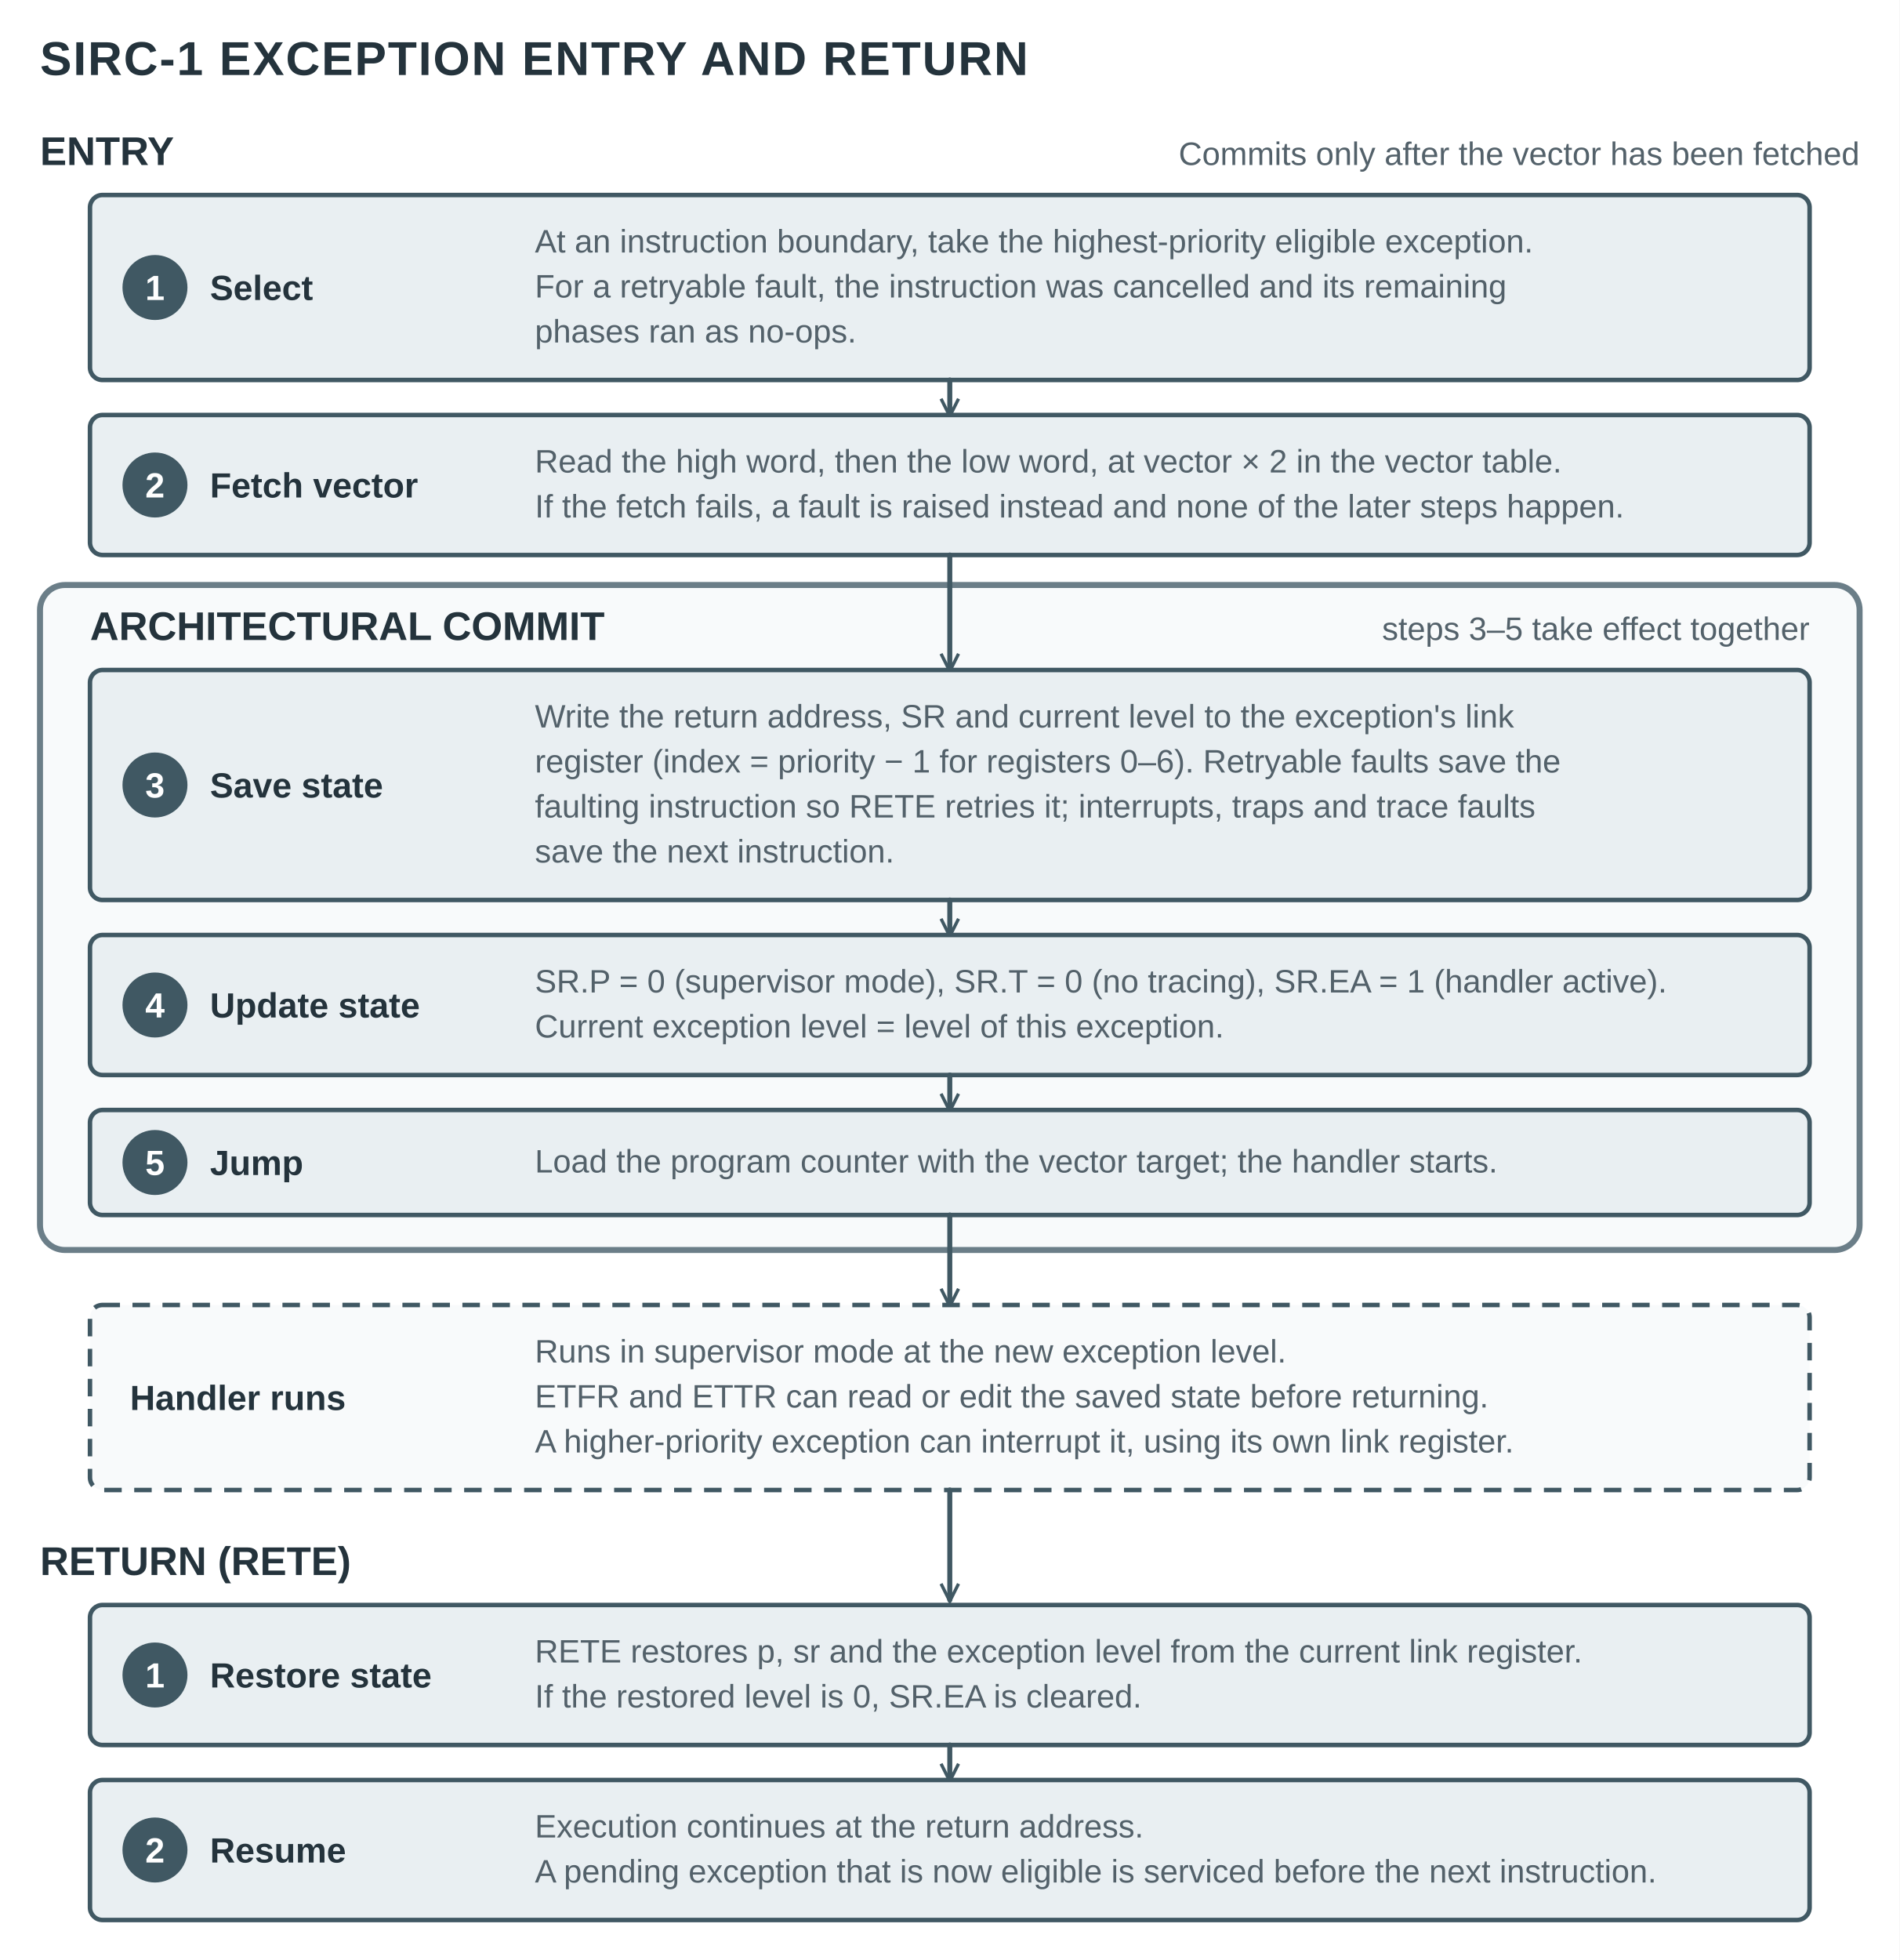
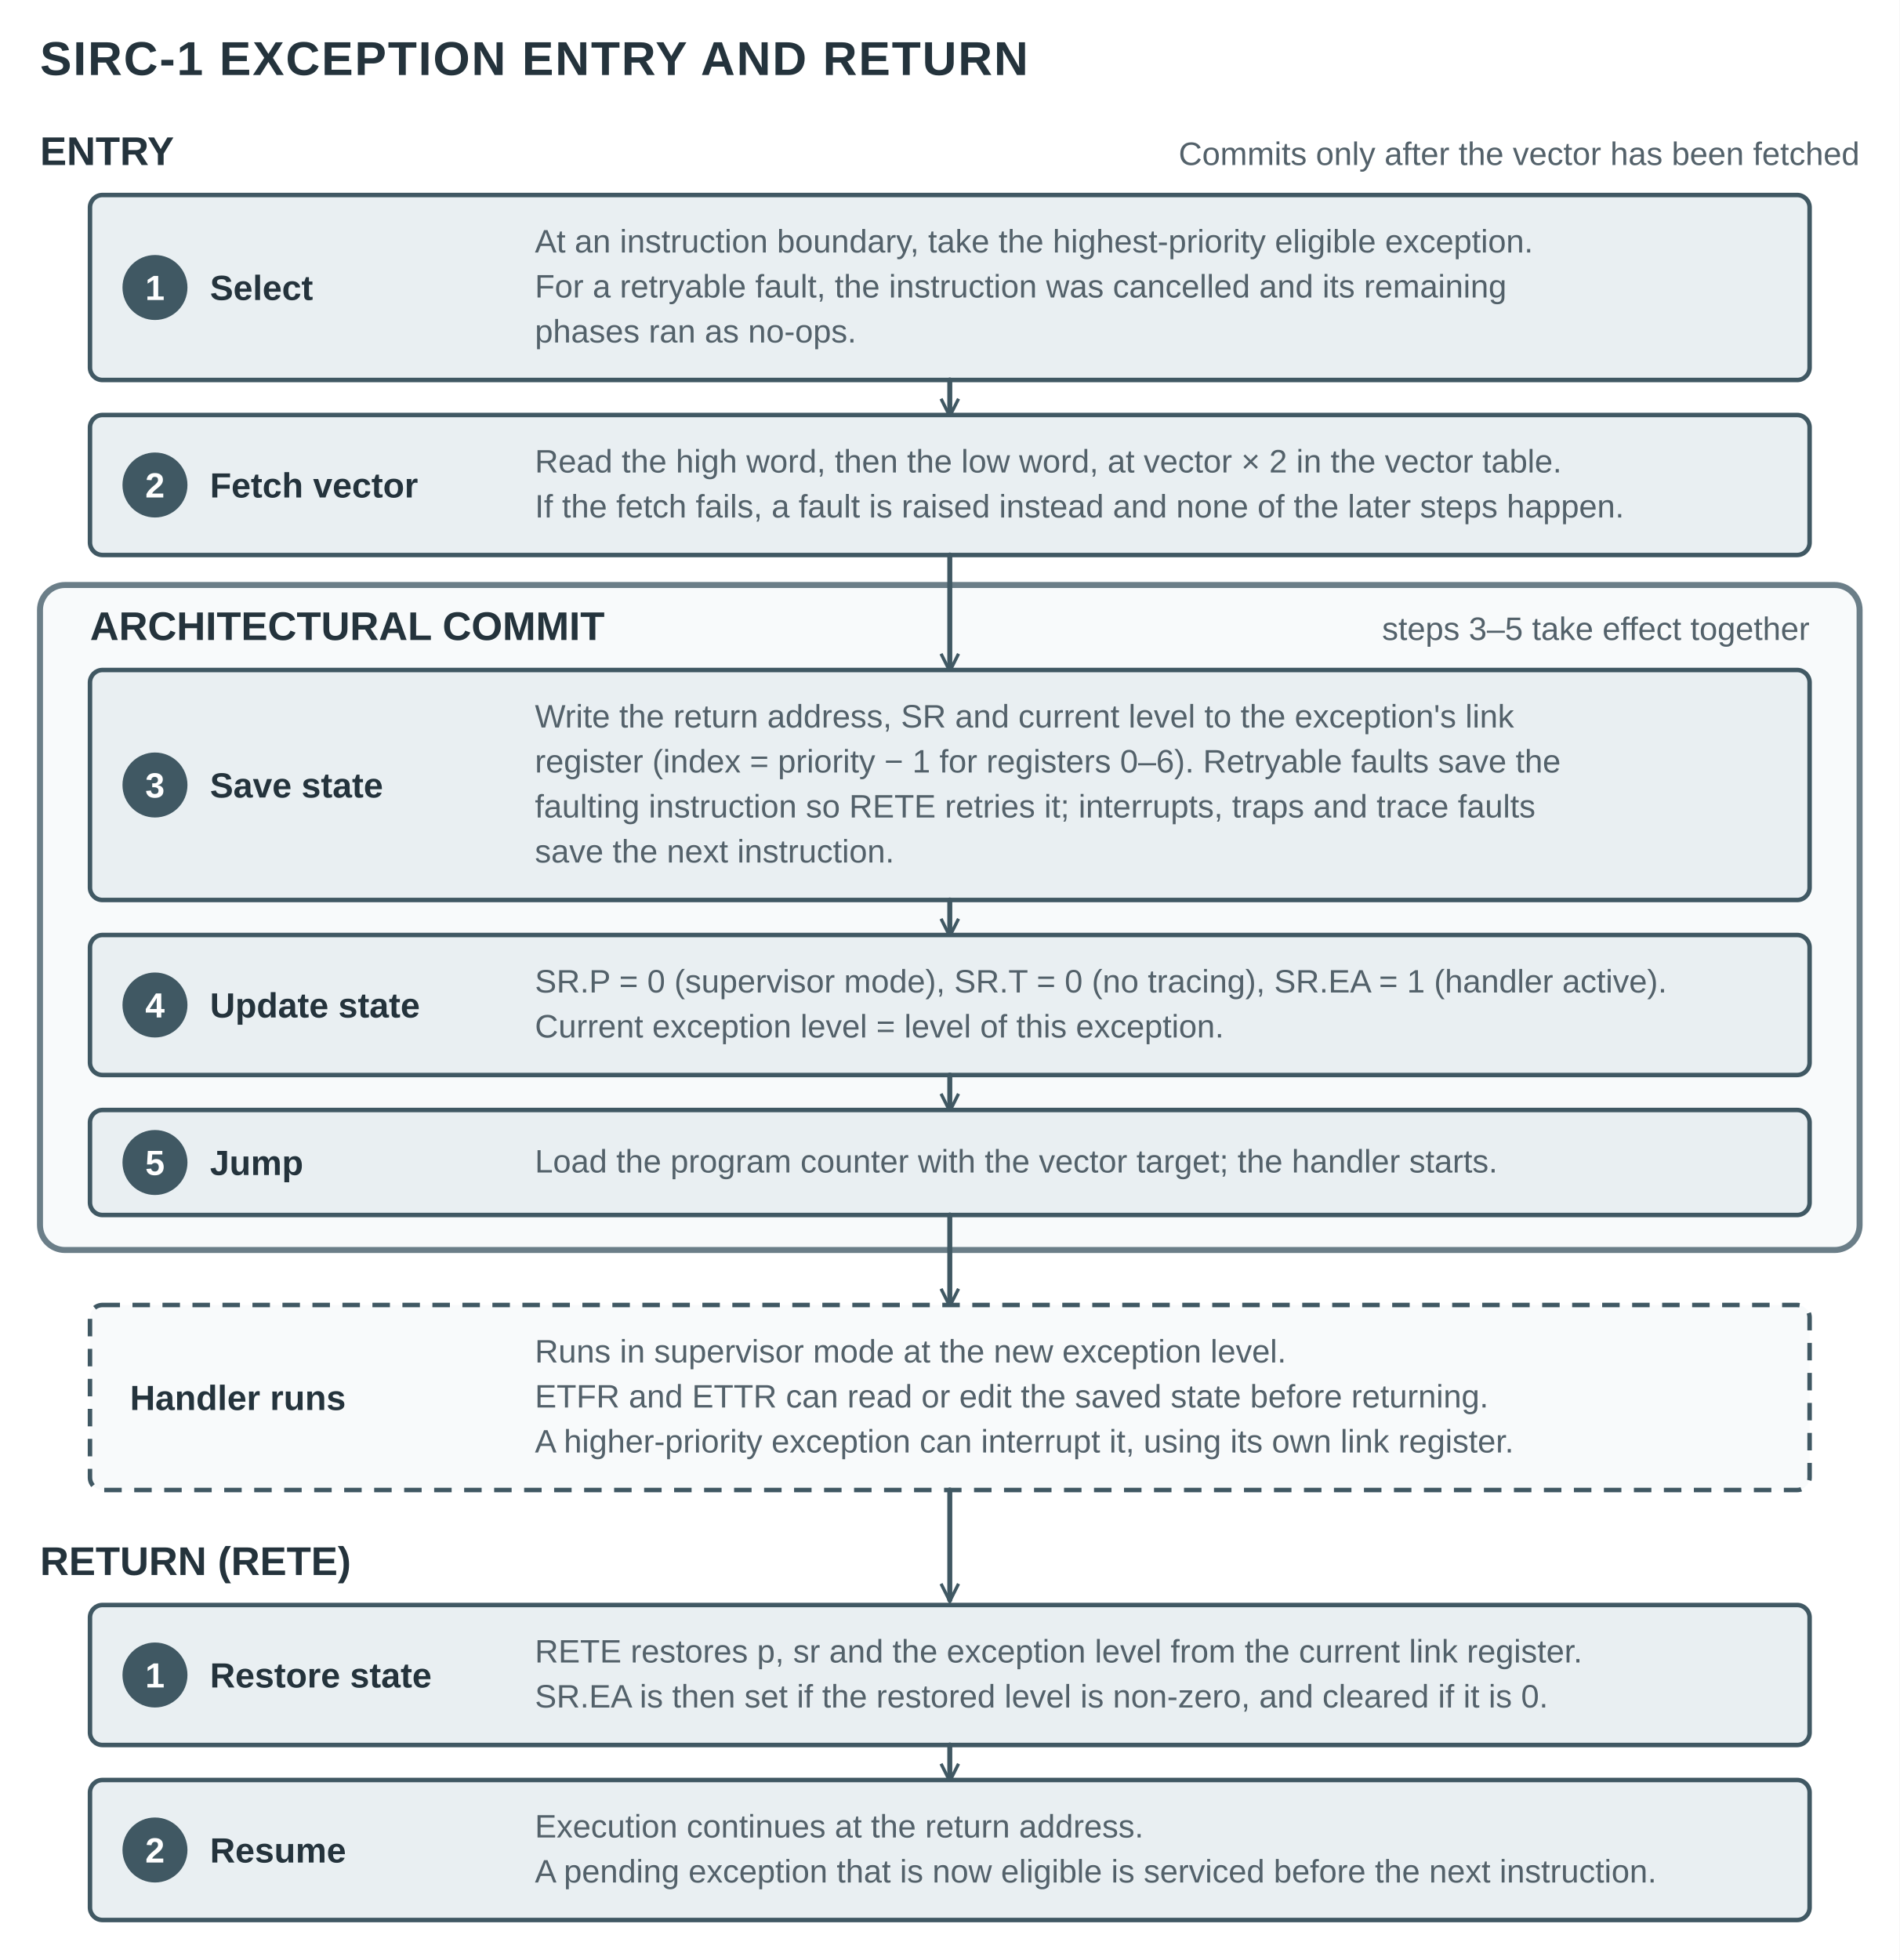
<svg xmlns="http://www.w3.org/2000/svg" width="760" height="784" viewBox="0 0 760 784">
  <defs>
    <style>
      .ink { fill: #24333c; font-family: 'Liberation Sans', Arial, sans-serif; }
      .heading { font-size: 19px; font-weight: 700; letter-spacing: .6px; }
      .subhead { font-size: 16px; font-weight: 700; }
      .label { font-size: 14px; font-weight: 700; }
      .detail { font-size: 13px; fill: #53616a; }
      .badge { font-size: 14px; font-weight: 700; fill: #fff; font-family: 'Liberation Sans', Arial, sans-serif; }
      .functional { fill: #e9eff2; stroke: #405863; stroke-width: 1.8; rx: 5; }
      .handler { fill: #f8fafb; stroke: #405863; stroke-width: 1.8; stroke-dasharray: 7 5; rx: 5; }
      .wire { fill: none; stroke: #405863; stroke-width: 2; stroke-linecap: round; stroke-linejoin: round; }
    </style>
    <marker id="arrow" markerWidth="9" markerHeight="9" refX="7.5" refY="4.5" orient="auto-start-reverse" markerUnits="userSpaceOnUse">
      <path d="M1,1 L8,4.5 L1,8" fill="none" stroke="#405863" stroke-width="1.3" />
    </marker>
  </defs>
  <rect x="0" y="0" width="760" height="784" fill="#fff" />
  <text class="ink heading" x="16" y="30">SIRC-1 EXCEPTION ENTRY AND RETURN</text>
  <text class="ink subhead" x="16" y="66">ENTRY</text>
  <text class="ink detail" x="744" y="66" text-anchor="end">Commits only after the vector has been fetched</text>
  <rect class="functional" x="36" y="78" width="688" height="74" />
  <circle cx="62" cy="115.0" r="13" fill="#405863" />
  <text class="badge" x="62" y="120.0" text-anchor="middle">1</text>
  <text class="ink label" x="84" y="120.0">Select</text>
  <text class="ink detail" x="214" y="101">At an instruction boundary, take the highest-priority eligible exception.</text>
  <text class="ink detail" x="214" y="119">For a retryable fault, the instruction was cancelled and its remaining</text>
  <text class="ink detail" x="214" y="137">phases ran as no-ops.</text>
  <path class="wire" d="M380 152 V166" marker-end="url(#arrow)" />
  <rect class="functional" x="36" y="166" width="688" height="56" />
  <circle cx="62" cy="194.0" r="13" fill="#405863" />
  <text class="badge" x="62" y="199.0" text-anchor="middle">2</text>
  <text class="ink label" x="84" y="199.0">Fetch vector</text>
  <text class="ink detail" x="214" y="189">Read the high word, then the low word, at vector × 2 in the vector table.</text>
  <text class="ink detail" x="214" y="207">If the fetch fails, a fault is raised instead and none of the later steps happen.</text>
  <rect x="16" y="234" width="728" height="266" rx="10" fill="#f8fafb" stroke="#6b7e88" stroke-width="2.4" />
  <text class="ink subhead" x="36" y="256">ARCHITECTURAL COMMIT</text>
  <text class="ink detail" x="724" y="256" text-anchor="end">steps 3–5 take effect together</text>
  <path class="wire" d="M380 222 V268" marker-end="url(#arrow)" />
  <rect class="functional" x="36" y="268" width="688" height="92" />
  <circle cx="62" cy="314.0" r="13" fill="#405863" />
  <text class="badge" x="62" y="319.0" text-anchor="middle">3</text>
  <text class="ink label" x="84" y="319.0">Save state</text>
  <text class="ink detail" x="214" y="291">Write the return address, SR and current level to the exception's link</text>
  <text class="ink detail" x="214" y="309">register (index = priority − 1 for registers 0–6). Retryable faults save the</text>
  <text class="ink detail" x="214" y="327">faulting instruction so RETE retries it; interrupts, traps and trace faults</text>
  <text class="ink detail" x="214" y="345">save the next instruction.</text>
  <path class="wire" d="M380 360 V374" marker-end="url(#arrow)" />
  <rect class="functional" x="36" y="374" width="688" height="56" />
  <circle cx="62" cy="402.0" r="13" fill="#405863" />
  <text class="badge" x="62" y="407.0" text-anchor="middle">4</text>
  <text class="ink label" x="84" y="407.0">Update state</text>
  <text class="ink detail" x="214" y="397">SR.P = 0 (supervisor mode), SR.T = 0 (no tracing), SR.EA = 1 (handler active).</text>
  <text class="ink detail" x="214" y="415">Current exception level = level of this exception.</text>
  <path class="wire" d="M380 430 V444" marker-end="url(#arrow)" />
  <rect class="functional" x="36" y="444" width="688" height="42" />
  <circle cx="62" cy="465.0" r="13" fill="#405863" />
  <text class="badge" x="62" y="470.0" text-anchor="middle">5</text>
  <text class="ink label" x="84" y="470.0">Jump</text>
  <text class="ink detail" x="214" y="469">Load the program counter with the vector target; the handler starts.</text>
  <path class="wire" d="M380 486 V522" marker-end="url(#arrow)" />
  <rect class="handler" x="36" y="522" width="688" height="74" />
  <text class="ink label" x="52" y="564.0">Handler runs</text>
  <text class="ink detail" x="214" y="545">Runs in supervisor mode at the new exception level.</text>
  <text class="ink detail" x="214" y="563">ETFR and ETTR can read or edit the saved state before returning.</text>
  <text class="ink detail" x="214" y="581">A higher-priority exception can interrupt it, using its own link register.</text>
  <path class="wire" d="M380 596 V640" marker-end="url(#arrow)" />
  <text class="ink subhead" x="16" y="630">RETURN (RETE)</text>
  <rect class="functional" x="36" y="642" width="688" height="56" />
  <circle cx="62" cy="670.0" r="13" fill="#405863" />
  <text class="badge" x="62" y="675.0" text-anchor="middle">1</text>
  <text class="ink label" x="84" y="675.0">Restore state</text>
  <text class="ink detail" x="214" y="665">RETE restores p, sr and the exception level from the current link register.</text>
-   <text class="ink detail" x="214" y="683">If the restored level is 0, SR.EA is cleared.</text>
+   <text class="ink detail" x="214" y="683">SR.EA is then set if the restored level is non-zero, and cleared if it is 0.</text>
  <path class="wire" d="M380 698 V712" marker-end="url(#arrow)" />
  <rect class="functional" x="36" y="712" width="688" height="56" />
  <circle cx="62" cy="740.0" r="13" fill="#405863" />
  <text class="badge" x="62" y="745.0" text-anchor="middle">2</text>
  <text class="ink label" x="84" y="745.0">Resume</text>
  <text class="ink detail" x="214" y="735">Execution continues at the return address.</text>
  <text class="ink detail" x="214" y="753">A pending exception that is now eligible is serviced before the next instruction.</text>
</svg>
